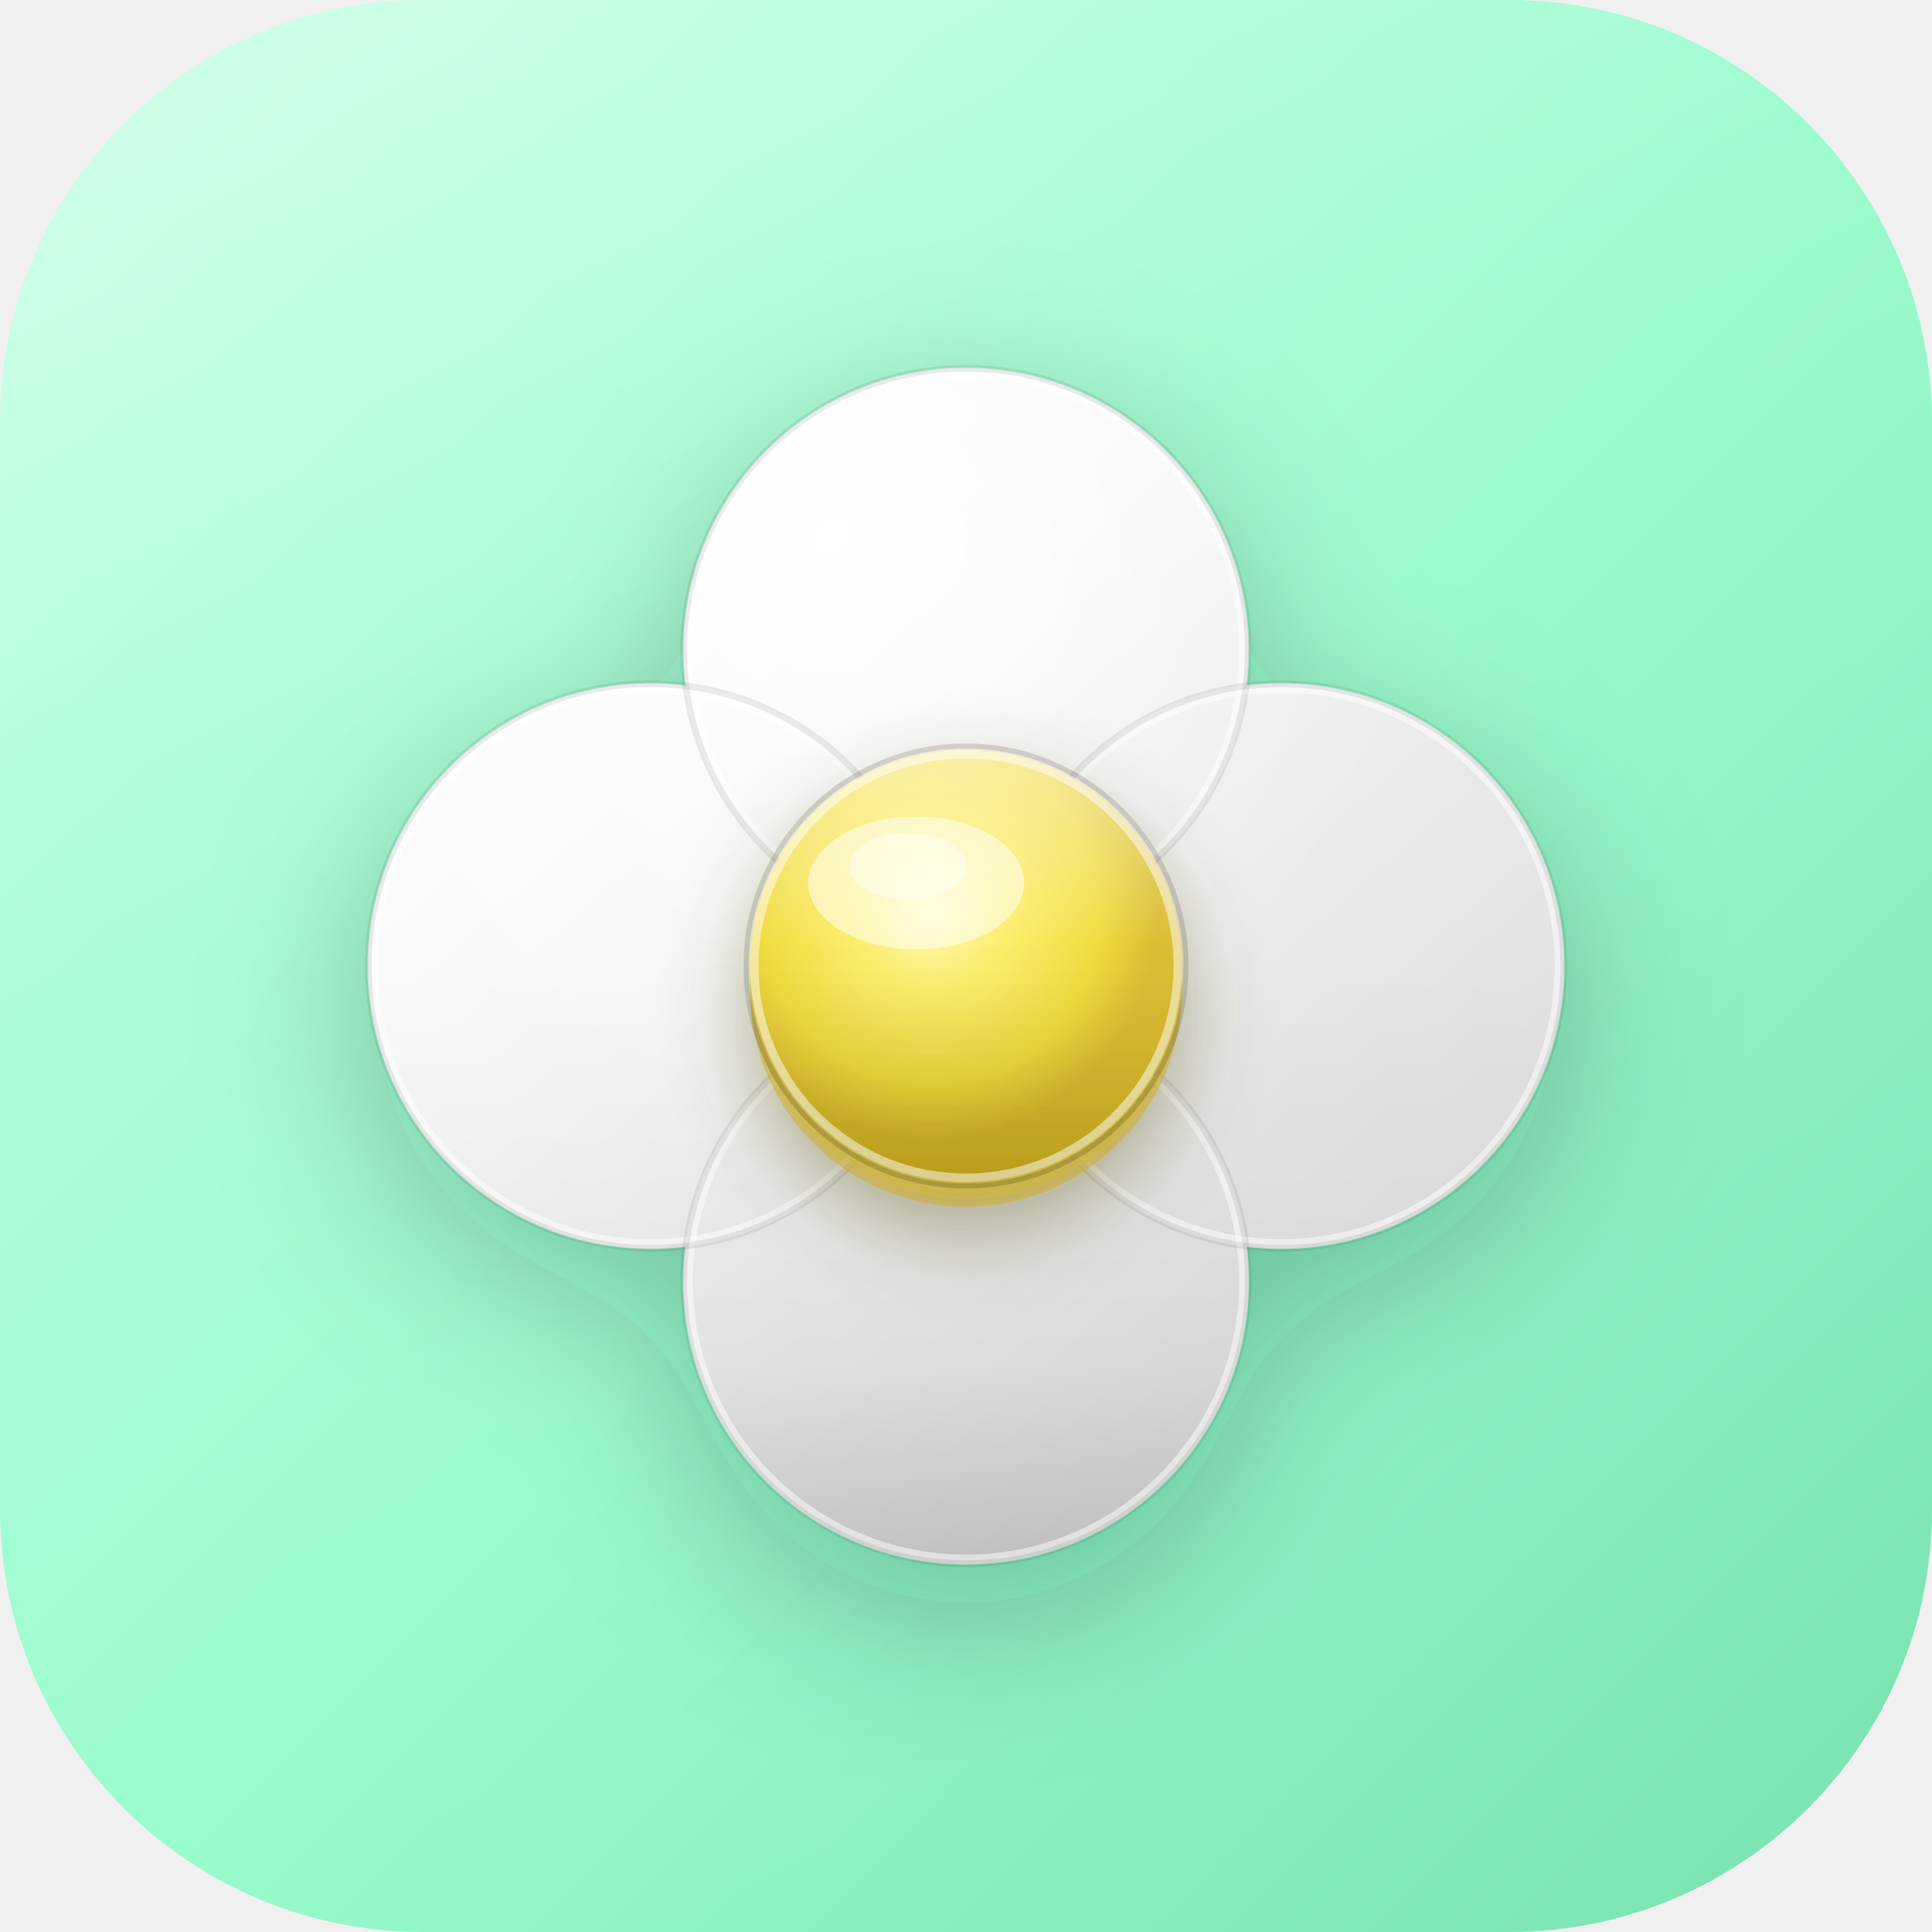
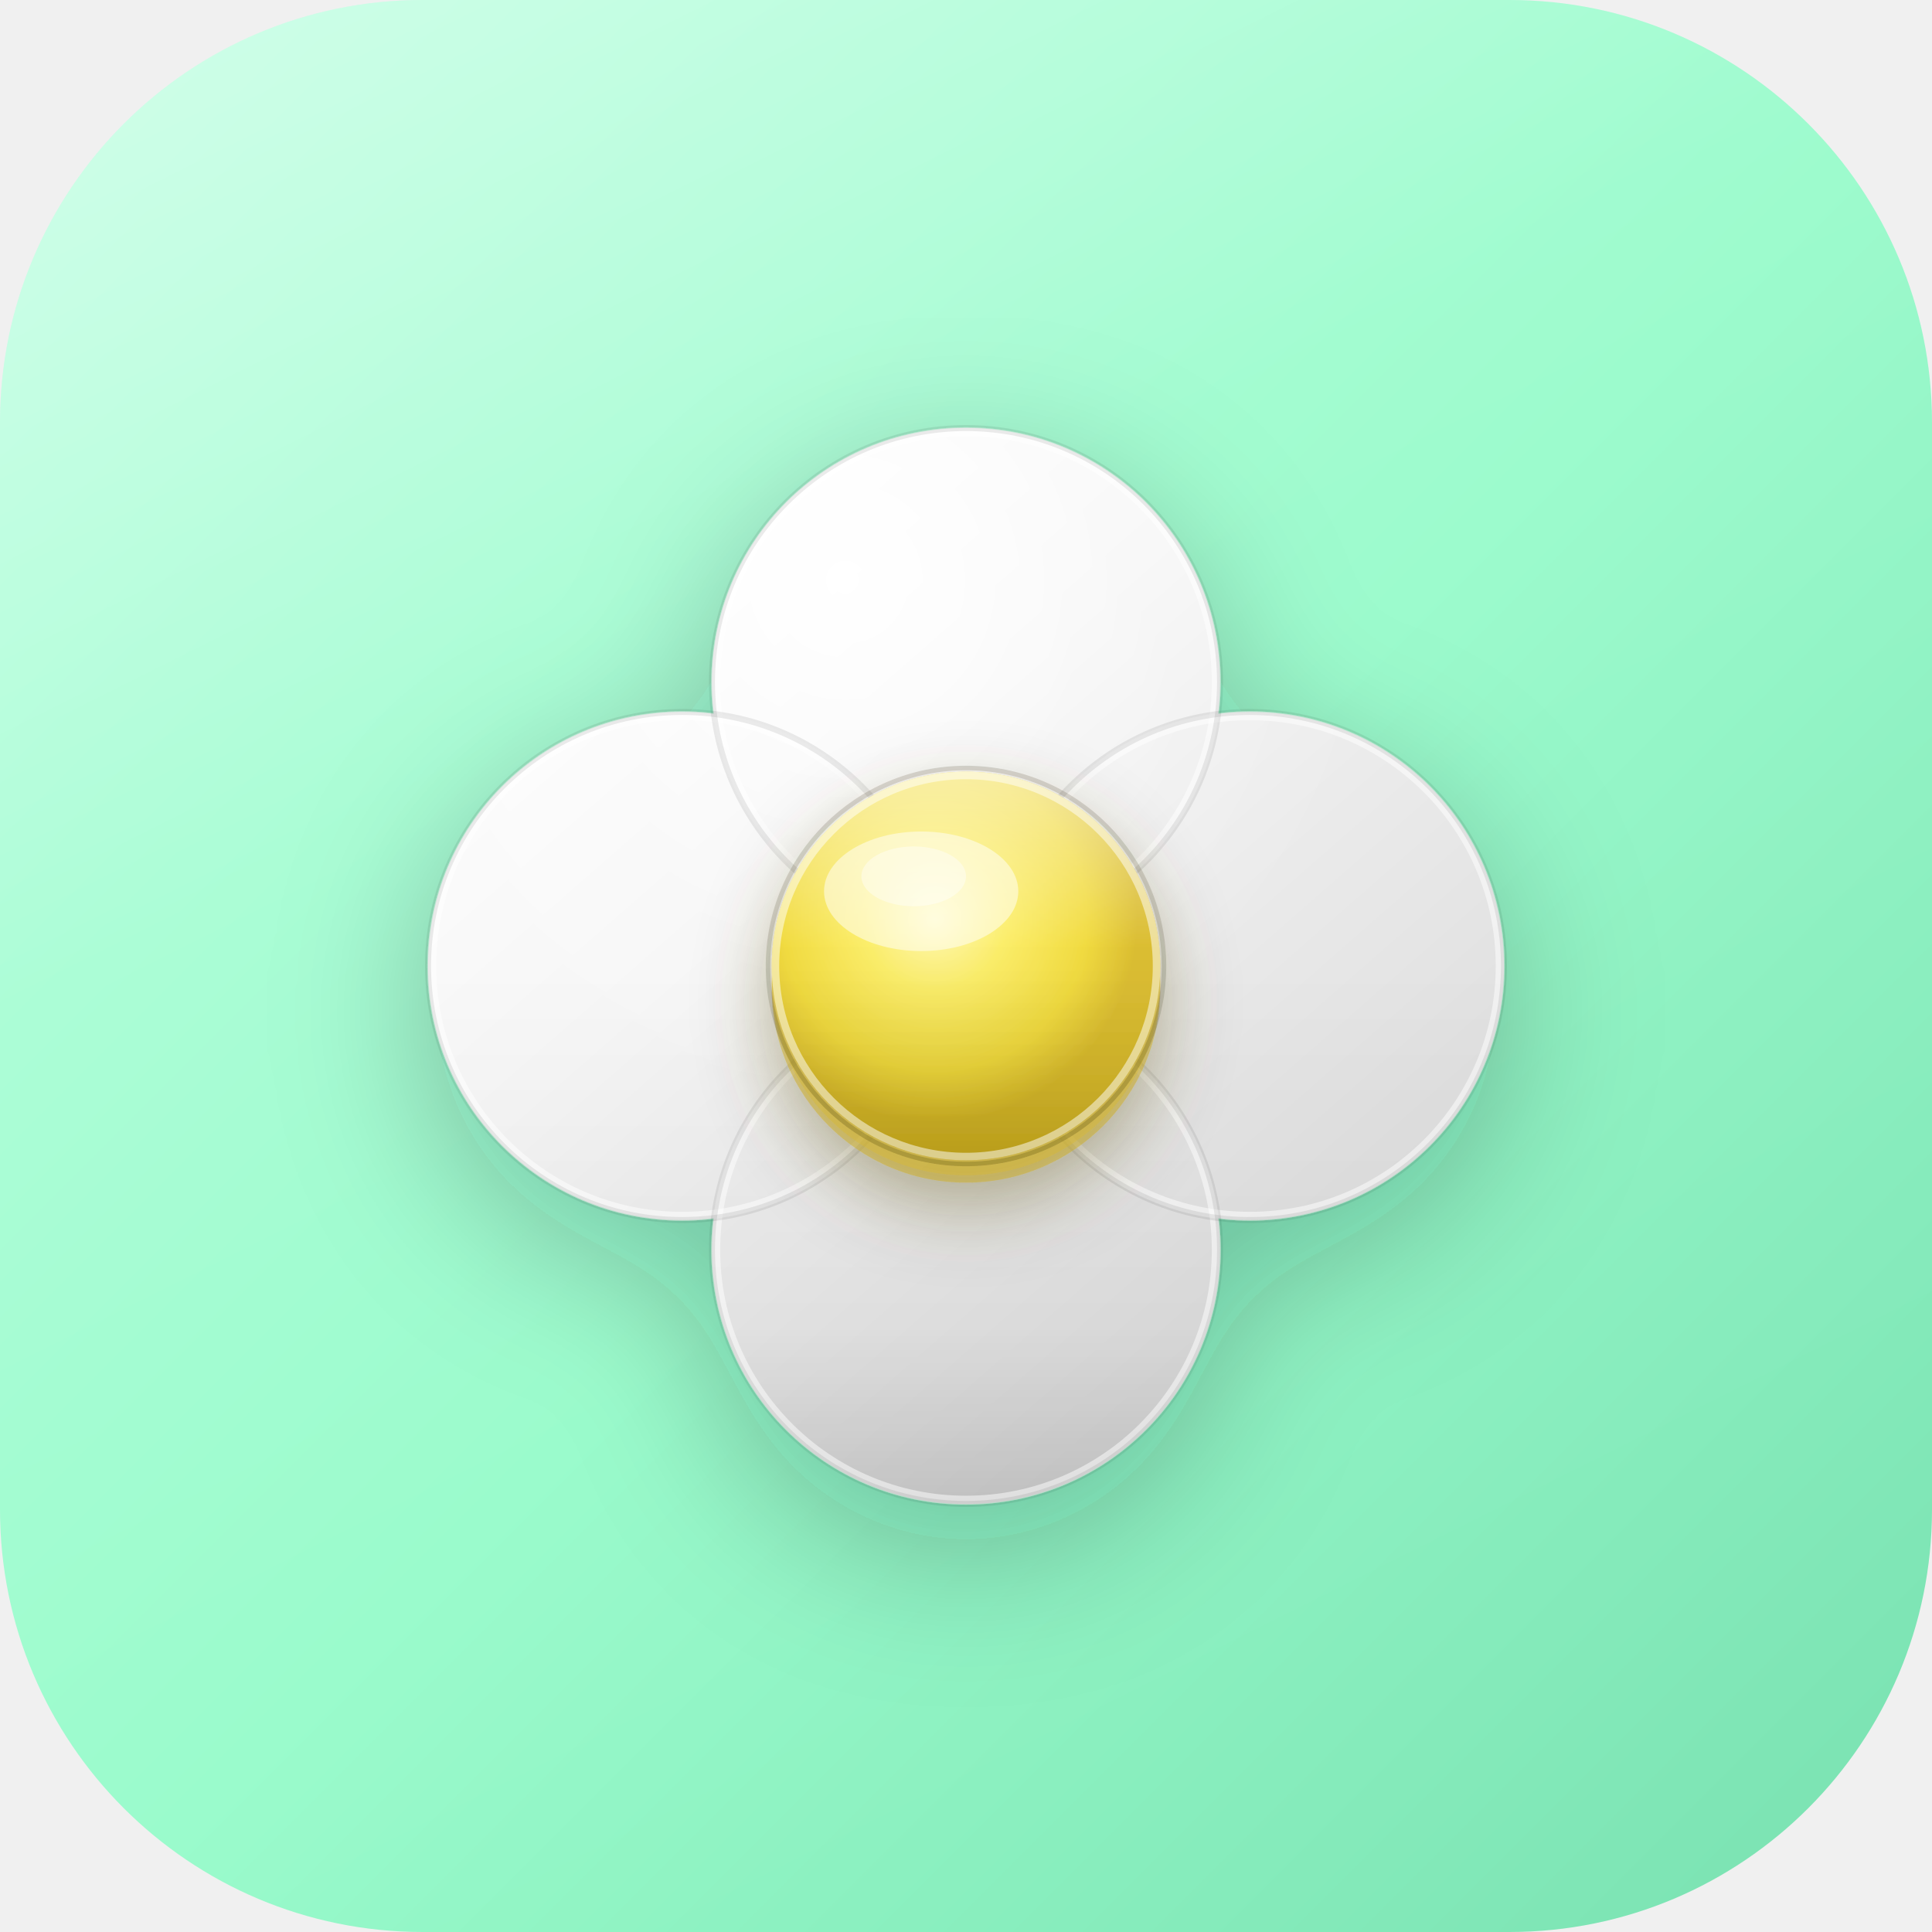
<svg xmlns="http://www.w3.org/2000/svg" viewBox="0 0 512 512">
  <defs>
    <linearGradient id="bg" x1="0%" y1="0%" x2="100%" y2="100%">
      <stop offset="0%" stop-color="#B8FFDE" />
      <stop offset="52%" stop-color="#98FBCB" />
      <stop offset="100%" stop-color="#78E0B0" />
    </linearGradient>
    <linearGradient id="bgGloss" x1="0%" y1="0%" x2="50%" y2="100%">
      <stop offset="0%" stop-color="white" stop-opacity="0.38" />
      <stop offset="42%" stop-color="white" stop-opacity="0.05" />
      <stop offset="100%" stop-color="white" stop-opacity="0" />
    </linearGradient>
    <clipPath id="clover">
      <ellipse cx="100" cy="62" rx="34" ry="34" />
      <ellipse cx="138" cy="100" rx="34" ry="34" />
      <ellipse cx="100" cy="138" rx="34" ry="34" />
      <ellipse cx="62" cy="100" rx="34" ry="34" />
    </clipPath>
    <linearGradient id="petalGlass" x1="15%" y1="10%" x2="85%" y2="90%">
      <stop offset="0%" stop-color="#ffffff" />
      <stop offset="35%" stop-color="#f6f6f6" />
      <stop offset="65%" stop-color="#e8e8e8" />
      <stop offset="100%" stop-color="#d8d8d8" />
    </linearGradient>
    <radialGradient id="topShine" cx="40%" cy="18%" r="45%">
      <stop offset="0%" stop-color="white" stop-opacity="0.95" />
      <stop offset="50%" stop-color="white" stop-opacity="0.25" />
      <stop offset="100%" stop-color="white" stop-opacity="0" />
    </radialGradient>
    <linearGradient id="bottomEdge" x1="50%" y1="50%" x2="50%" y2="100%">
      <stop offset="0%" stop-color="black" stop-opacity="0" />
      <stop offset="60%" stop-color="black" stop-opacity="0.04" />
      <stop offset="100%" stop-color="black" stop-opacity="0.18" />
    </linearGradient>
    <radialGradient id="centerBase" cx="42%" cy="38%" r="52%">
      <stop offset="0%" stop-color="#FFF8B0" />
      <stop offset="35%" stop-color="#FBEC5D" />
      <stop offset="75%" stop-color="#F0D830" />
      <stop offset="100%" stop-color="#D8B820" />
    </radialGradient>
    <linearGradient id="centerGloss" x1="50%" y1="0%" x2="50%" y2="100%">
      <stop offset="0%" stop-color="white" stop-opacity="0.55" />
      <stop offset="45%" stop-color="white" stop-opacity="0.08" />
      <stop offset="100%" stop-color="black" stop-opacity="0.15" />
    </linearGradient>
    <filter id="outerShadow" x="-15%" y="-8%" width="130%" height="130%">
      <feDropShadow dx="0" dy="6" stdDeviation="10" flood-color="#0A2818" flood-opacity="0.25" />
    </filter>
    <filter id="centerShadow" x="-30%" y="-20%" width="160%" height="160%">
      <feDropShadow dx="0" dy="4" stdDeviation="5" flood-color="#5a4a00" flood-opacity="0.4" />
    </filter>
  </defs>
  <rect width="512" height="512" rx="112" fill="url(#bg)" />
  <rect width="512" height="512" rx="112" fill="url(#bgGloss)" />
-   <g transform="translate(256,256) scale(2.2) translate(-100,-100)" filter="url(#outerShadow)">
+   <g transform="translate(256,256) scale(1.98) translate(-100,-100)" filter="url(#outerShadow)">
    <rect x="20" y="20" width="160" height="160" fill="url(#petalGlass)" clip-path="url(#clover)" />
    <rect x="20" y="20" width="160" height="160" fill="url(#topShine)" clip-path="url(#clover)" />
    <rect x="20" y="20" width="160" height="160" fill="url(#bottomEdge)" clip-path="url(#clover)" />
    <ellipse cx="100" cy="62" rx="33.5" ry="33.5" fill="none" stroke="white" stroke-width="1.2" opacity="0.5" />
    <ellipse cx="138" cy="100" rx="33.5" ry="33.5" fill="none" stroke="white" stroke-width="1.2" opacity="0.5" />
    <ellipse cx="100" cy="138" rx="33.5" ry="33.5" fill="none" stroke="white" stroke-width="1.2" opacity="0.5" />
    <ellipse cx="62" cy="100" rx="33.5" ry="33.5" fill="none" stroke="white" stroke-width="1.2" opacity="0.5" />
    <ellipse cx="100" cy="62" rx="34" ry="34" fill="none" stroke="black" stroke-width="0.8" opacity="0.08" />
    <ellipse cx="138" cy="100" rx="34" ry="34" fill="none" stroke="black" stroke-width="0.8" opacity="0.08" />
    <ellipse cx="100" cy="138" rx="34" ry="34" fill="none" stroke="black" stroke-width="0.8" opacity="0.08" />
    <ellipse cx="62" cy="100" rx="34" ry="34" fill="none" stroke="black" stroke-width="0.8" opacity="0.08" />
    <g filter="url(#centerShadow)">
      <ellipse cx="100" cy="103" rx="26" ry="26" fill="#C8A820" opacity="0.5" />
      <ellipse cx="100" cy="102" rx="26" ry="26" fill="#D8B828" opacity="0.4" />
      <circle cx="100" cy="100" r="26" fill="url(#centerBase)" />
      <circle cx="100" cy="100" r="26" fill="url(#centerGloss)" />
      <ellipse cx="94" cy="90" rx="13" ry="8" fill="white" opacity="0.5" />
      <ellipse cx="93" cy="88" rx="7" ry="4" fill="white" opacity="0.4" />
      <circle cx="100" cy="100" r="25.5" fill="none" stroke="white" stroke-width="1" opacity="0.5" />
      <circle cx="100" cy="100" r="26.5" fill="none" stroke="black" stroke-width="0.6" opacity="0.15" />
    </g>
  </g>
</svg>
